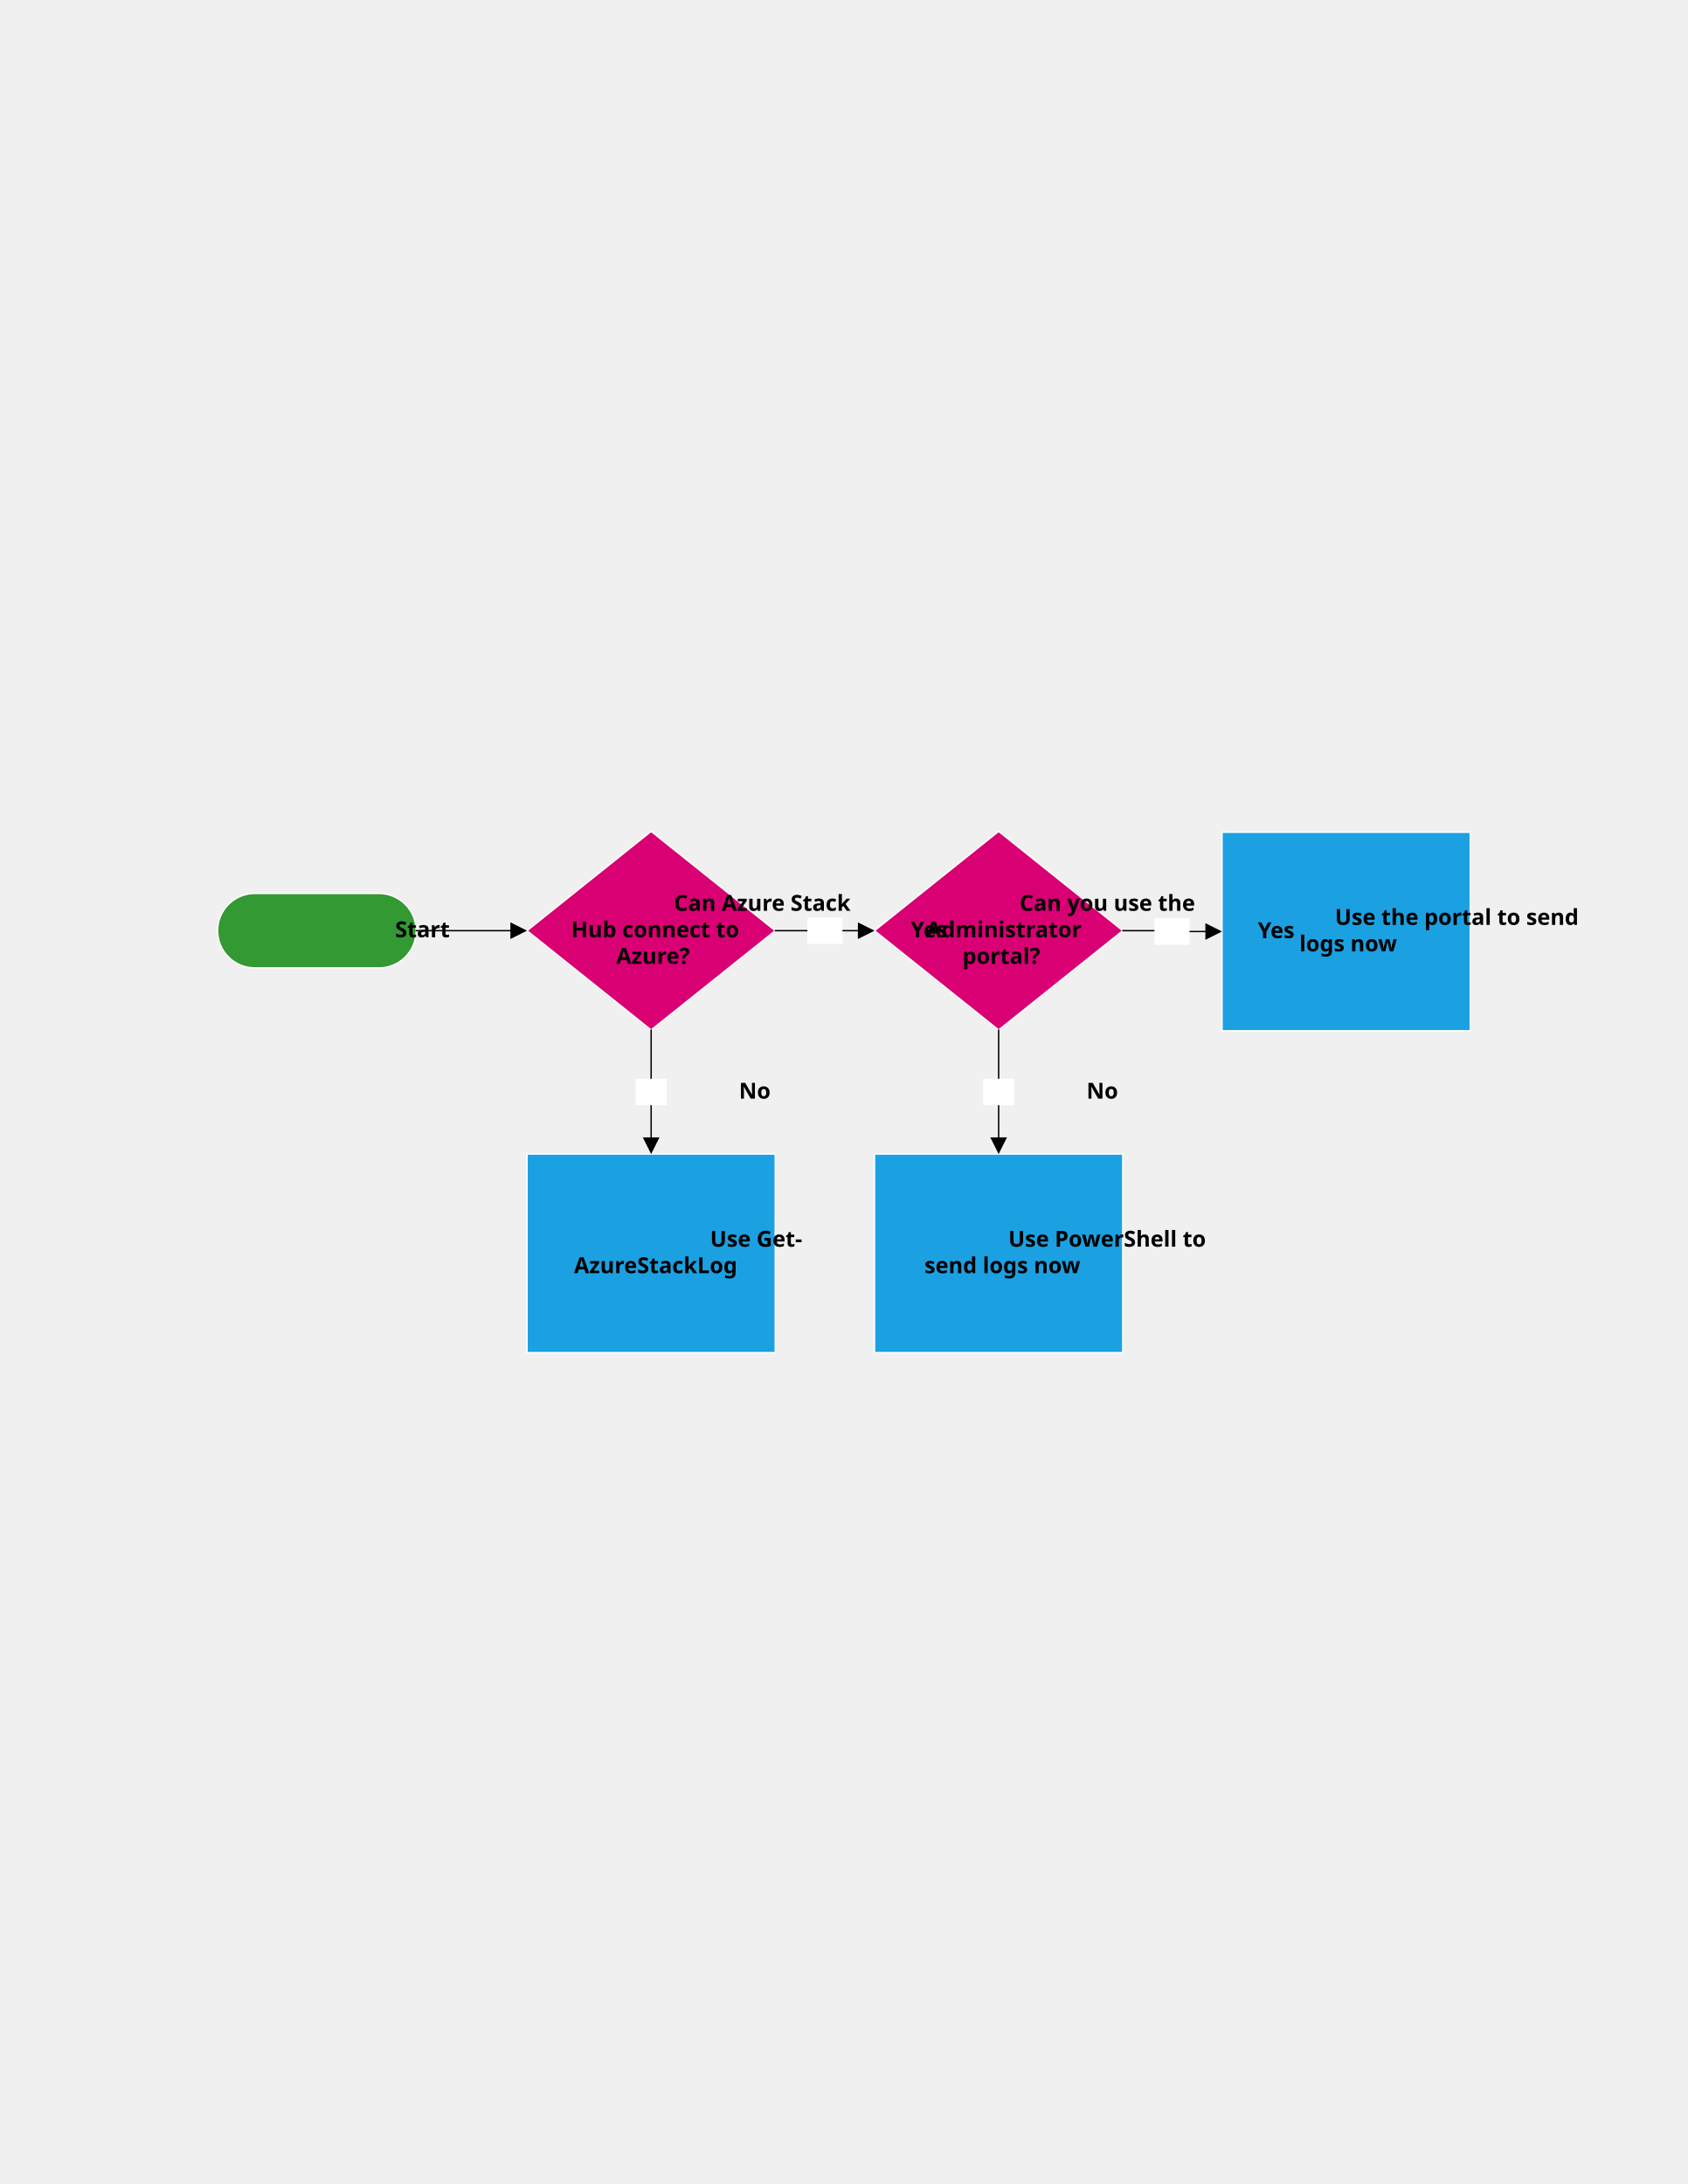
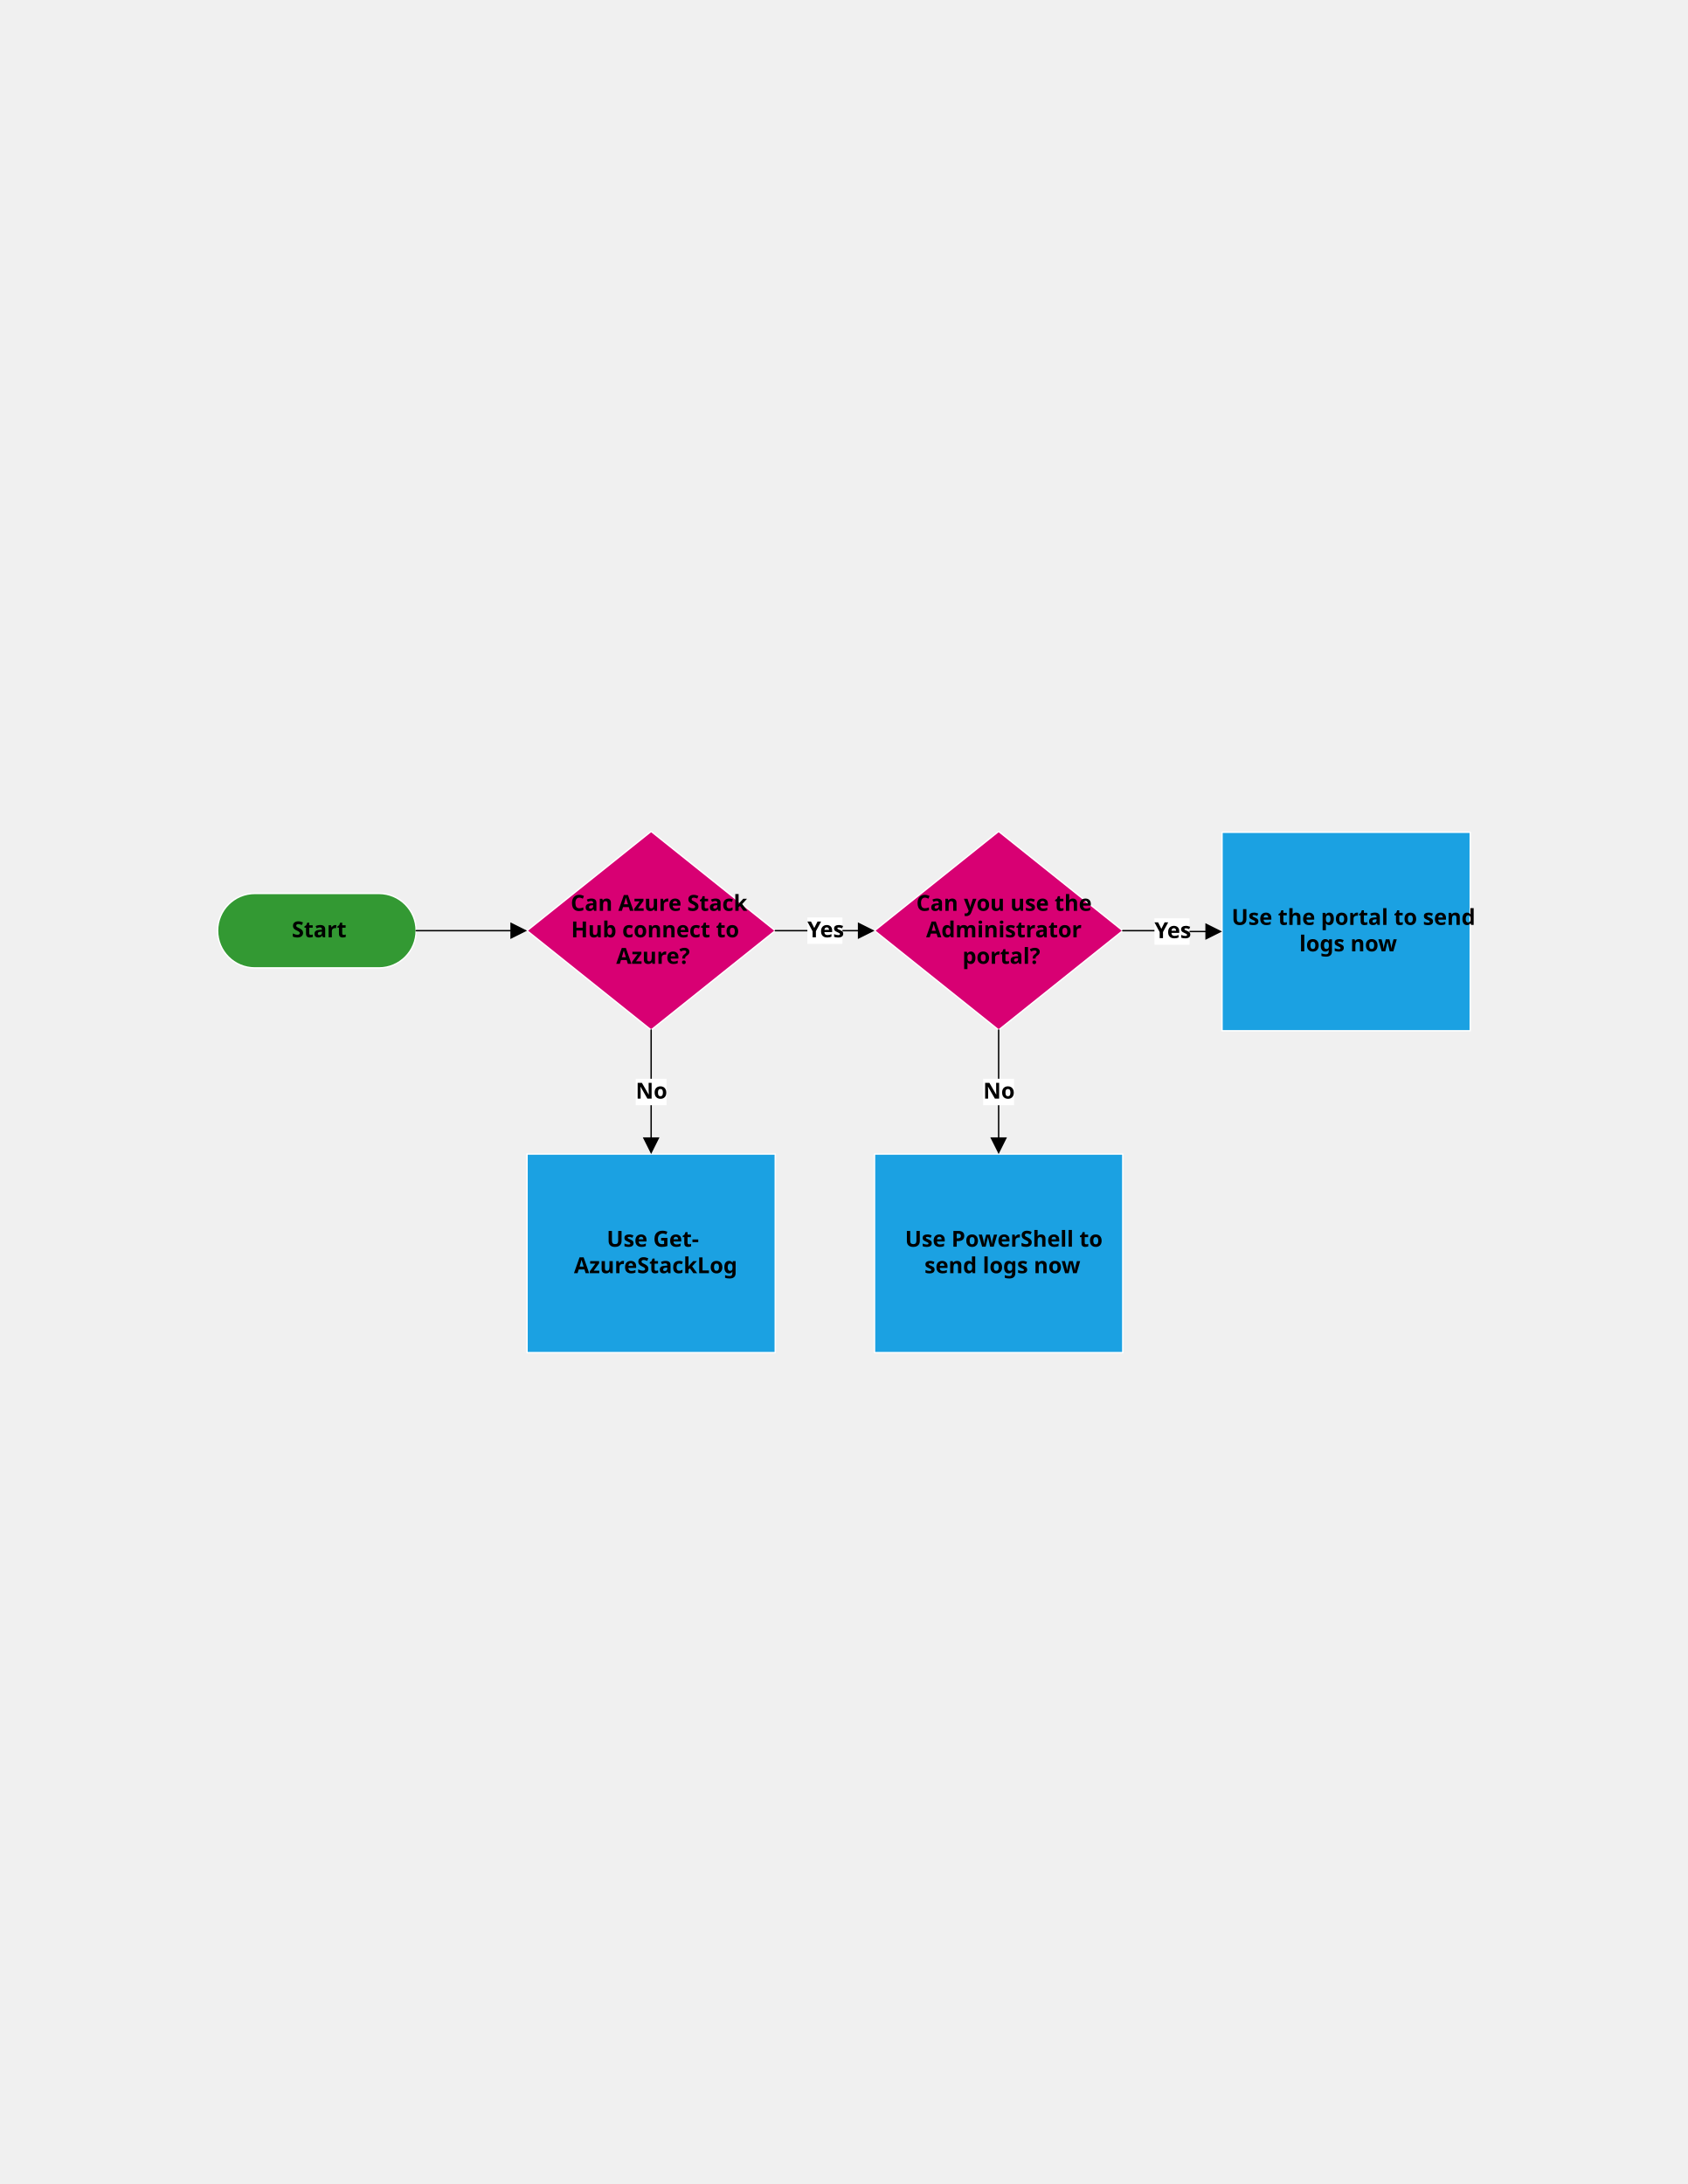
- <svg xmlns="http://www.w3.org/2000/svg" xmlns:ns1="http://schemas.microsoft.com/visio/2003/SVGExtensions/" xmlns:xlink="http://www.w3.org/1999/xlink" width="8.5in" height="11in" viewBox="0 0 612 792" xml:space="preserve" color-interpolation-filters="sRGB" class="st9">
-   <ns1:documentProperties ns1:langID="1033" ns1:viewMarkup="false">
-     <ns1:userDefs>
-       <ns1:ud ns1:nameU="msvNoAutoConnect" ns1:val="VT0(1):26" />
-     </ns1:userDefs>
-   </ns1:documentProperties>
-   <style type="text/css">
- 	
- 		.st1 {fill:#d80073;stroke:#ffffff;stroke-linecap:round;stroke-linejoin:round;stroke-width:0.5}
- 		.st2 {fill:#000000;font-family:Segoe UI;font-size:0.667em;font-weight:bold}
- 		.st3 {font-size:1em}
- 		.st4 {fill:#1ba1e2;stroke:#ffffff;stroke-linecap:round;stroke-linejoin:round;stroke-width:0.5}
- 		.st5 {marker-end:url(#mrkr4-28);stroke:#000000;stroke-linecap:round;stroke-linejoin:round;stroke-width:0.5}
- 		.st6 {fill:#000000;fill-opacity:1;stroke:#000000;stroke-opacity:1;stroke-width:0.166}
- 		.st7 {fill:#ffffff;stroke:none;stroke-linecap:butt;stroke-width:7.2}
- 		.st8 {fill:#339933;stroke:#ffffff;stroke-linecap:round;stroke-linejoin:round;stroke-width:0.5}
- 		.st9 {fill:none;fill-rule:evenodd;font-size:12px;overflow:visible;stroke-linecap:square;stroke-miterlimit:3}
- 	
- 	</style>
+ <svg xmlns="http://www.w3.org/2000/svg" xmlns:xlink="http://www.w3.org/1999/xlink" width="816" height="11in" class="st9" color-interpolation-filters="sRGB" viewBox="0 0 612 792" xml:space="preserve">
+   <style type="text/css">.st1{fill:#d80073;stroke:#fff;stroke-linecap:round;stroke-linejoin:round;stroke-width:.5}.st2{fill:#000;font-family:Segoe UI;font-size:.667em;font-weight:700}.st3{font-size:1em}.st4{fill:#1ba1e2;stroke:#fff;stroke-linecap:round;stroke-linejoin:round;stroke-width:.5}.st5,.st6{stroke:#000}.st5{marker-end:url(#mrkr4-28);stroke-linecap:round;stroke-linejoin:round;stroke-width:.5}.st6{fill:#000;fill-opacity:1;stroke-opacity:1;stroke-width:.166}.st7{fill:#fff;stroke:none;stroke-linecap:butt;stroke-width:7.2}.st8{fill:#393;stroke:#fff;stroke-linecap:round;stroke-linejoin:round;stroke-width:.5}.st9{fill:none;fill-rule:evenodd;font-size:12px;overflow:visible;stroke-linecap:square;stroke-miterlimit:3}</style>
  <defs id="Markers">
    <g id="lend4">
-       <path d="M 2 1 L 0 0 L 2 -1 L 2 1 " style="stroke:none" />
+       <path d="M 2 1 L 0 0 L 2 -1 L 2 1" style="stroke:none" />
    </g>
-     <marker id="mrkr4-28" class="st6" ns1:arrowType="4" ns1:arrowSize="2" ns1:setback="12.08" refX="-12.08" orient="auto" markerUnits="strokeWidth" overflow="visible">
-       <use xlink:href="#lend4" transform="scale(-6.04,-6.04) " />
+     <marker id="mrkr4-28" class="st6" markerUnits="strokeWidth" orient="auto" overflow="visible" refX="-12.08">
+       <use transform="scale(-6.04,-6.04)" xlink:href="#lend4" />
    </marker>
  </defs>
-   <g ns1:mID="0" ns1:index="1" ns1:groupContext="foregroundPage">
-     <ns1:userDefs>
-       <ns1:ud ns1:nameU="msvThemeOrder" ns1:val="VT0(0):26" />
-     </ns1:userDefs>
-     <ns1:pageProperties ns1:drawingScale="1" ns1:pageScale="1" ns1:drawingUnits="19" ns1:shadowOffsetX="9" ns1:shadowOffsetY="-9" />
-     <ns1:layer ns1:name="Flowchart" ns1:index="0" />
-     <ns1:layer ns1:name="Connector" ns1:index="1" />
-     <g id="shape2-1" ns1:mID="2" ns1:groupContext="shape" ns1:layerMember="0" transform="translate(191.1,-418.5)">
-       <ns1:custProps>
-         <ns1:cp ns1:nameU="Cost" ns1:lbl="Cost" ns1:prompt="" ns1:type="7" ns1:format="@" ns1:sortKey="" ns1:invis="false" ns1:ask="false" ns1:langID="1033" ns1:cal="0" />
-         <ns1:cp ns1:nameU="ProcessNumber" ns1:lbl="Process Number" ns1:prompt="" ns1:type="2" ns1:format="" ns1:sortKey="" ns1:invis="false" ns1:ask="false" ns1:langID="1033" ns1:cal="0" />
-         <ns1:cp ns1:nameU="Owner" ns1:lbl="Owner" ns1:prompt="" ns1:type="0" ns1:format="" ns1:sortKey="" ns1:invis="false" ns1:ask="false" ns1:langID="1033" ns1:cal="0" />
-         <ns1:cp ns1:nameU="Function" ns1:lbl="Function" ns1:prompt="" ns1:type="0" ns1:format="" ns1:sortKey="" ns1:invis="false" ns1:ask="false" ns1:langID="1033" ns1:cal="0" ns1:val="VT4()" />
-         <ns1:cp ns1:nameU="StartDate" ns1:lbl="Start Date" ns1:prompt="" ns1:type="5" ns1:format="" ns1:sortKey="" ns1:invis="false" ns1:ask="false" ns1:langID="1033" ns1:cal="0" />
-         <ns1:cp ns1:nameU="EndDate" ns1:lbl="End Date" ns1:prompt="" ns1:type="5" ns1:format="" ns1:sortKey="" ns1:invis="false" ns1:ask="false" ns1:langID="1033" ns1:cal="0" />
-         <ns1:cp ns1:nameU="Status" ns1:lbl="Status" ns1:prompt="" ns1:type="4" ns1:format=";Not Started;In Progress;Completed;Deferred;Waiting on Input" ns1:sortKey="" ns1:invis="false" ns1:ask="false" ns1:langID="1033" ns1:cal="0" ns1:val="VT4()" />
-       </ns1:custProps>
-       <ns1:userDefs>
-         <ns1:ud ns1:nameU="visVersion" ns1:prompt="" ns1:val="VT0(15):26" />
-         <ns1:ud ns1:nameU="DefaultWidth" ns1:prompt="" ns1:val="VT0(1):0" />
-         <ns1:ud ns1:nameU="DefaultHeight" ns1:prompt="" ns1:val="VT0(0.75):0" />
-         <ns1:ud ns1:nameU="ResizeTxtHeight" ns1:prompt="" ns1:val="VT0(0.75):0" />
-       </ns1:userDefs>
-       <ns1:textBlock ns1:margins="rect(2,2,2,2)" />
-       <ns1:textRect cx="45" cy="756" width="75" height="54" />
+   <g>
+     <g id="shape2-1" transform="translate(191.1,-418.5)">
      <path d="M0 756 L45 720 L90 756 L45 792 L0 756 Z" class="st1" />
-       <text x="15.82" y="748.8" class="st2" ns1:langID="1033">
-         <ns1:paragraph ns1:horizAlign="1" />
-         <ns1:tabList />Can Azure Stack  <tspan x="15.98" dy="1.2em" class="st3">Hub connect to </tspan>
-         <tspan x="32.34" dy="1.2em" class="st3">Azure?</tspan>
+       <text x="15.82" y="748.8" class="st2">Can Azure Stack <tspan x="15.98" class="st3" dy="1.2em">Hub connect to </tspan>
+         <tspan x="32.34" class="st3" dy="1.2em">Azure?</tspan>
      </text>
    </g>
-     <g id="shape3-6" ns1:mID="3" ns1:groupContext="shape" ns1:layerMember="0" transform="translate(317.1,-418.5)">
-       <ns1:custProps>
-         <ns1:cp ns1:nameU="Cost" ns1:lbl="Cost" ns1:prompt="" ns1:type="7" ns1:format="@" ns1:sortKey="" ns1:invis="false" ns1:ask="false" ns1:langID="1033" ns1:cal="0" />
-         <ns1:cp ns1:nameU="ProcessNumber" ns1:lbl="Process Number" ns1:prompt="" ns1:type="2" ns1:format="" ns1:sortKey="" ns1:invis="false" ns1:ask="false" ns1:langID="1033" ns1:cal="0" />
-         <ns1:cp ns1:nameU="Owner" ns1:lbl="Owner" ns1:prompt="" ns1:type="0" ns1:format="" ns1:sortKey="" ns1:invis="false" ns1:ask="false" ns1:langID="1033" ns1:cal="0" />
-         <ns1:cp ns1:nameU="Function" ns1:lbl="Function" ns1:prompt="" ns1:type="0" ns1:format="" ns1:sortKey="" ns1:invis="false" ns1:ask="false" ns1:langID="1033" ns1:cal="0" ns1:val="VT4()" />
-         <ns1:cp ns1:nameU="StartDate" ns1:lbl="Start Date" ns1:prompt="" ns1:type="5" ns1:format="" ns1:sortKey="" ns1:invis="false" ns1:ask="false" ns1:langID="1033" ns1:cal="0" />
-         <ns1:cp ns1:nameU="EndDate" ns1:lbl="End Date" ns1:prompt="" ns1:type="5" ns1:format="" ns1:sortKey="" ns1:invis="false" ns1:ask="false" ns1:langID="1033" ns1:cal="0" />
-         <ns1:cp ns1:nameU="Status" ns1:lbl="Status" ns1:prompt="" ns1:type="4" ns1:format=";Not Started;In Progress;Completed;Deferred;Waiting on Input" ns1:sortKey="" ns1:invis="false" ns1:ask="false" ns1:langID="1033" ns1:cal="0" ns1:val="VT4()" />
-       </ns1:custProps>
-       <ns1:userDefs>
-         <ns1:ud ns1:nameU="visVersion" ns1:prompt="" ns1:val="VT0(15):26" />
-         <ns1:ud ns1:nameU="DefaultWidth" ns1:prompt="" ns1:val="VT0(1):0" />
-         <ns1:ud ns1:nameU="DefaultHeight" ns1:prompt="" ns1:val="VT0(0.75):0" />
-         <ns1:ud ns1:nameU="ResizeTxtHeight" ns1:prompt="" ns1:val="VT0(0.75):0" />
-       </ns1:userDefs>
-       <ns1:textBlock ns1:margins="rect(2,2,2,2)" />
-       <ns1:textRect cx="45" cy="756" width="75" height="54" />
+     <g id="shape3-6" transform="translate(317.1,-418.5)">
      <path d="M0 756 L45 720 L90 756 L45 792 L0 756 Z" class="st1" />
-       <text x="15.13" y="748.8" class="st2" ns1:langID="1033">
-         <ns1:paragraph ns1:horizAlign="1" />
-         <ns1:tabList />Can you use the <tspan x="18.7" dy="1.2em" class="st3">Administrator </tspan>
-         <tspan x="31.88" dy="1.2em" class="st3">portal?</tspan>
+       <text x="15.13" y="748.8" class="st2">Can you use the <tspan x="18.7" class="st3" dy="1.2em">Administrator </tspan>
+         <tspan x="31.88" class="st3" dy="1.2em">portal?</tspan>
      </text>
    </g>
-     <g id="shape4-11" ns1:mID="4" ns1:groupContext="shape" ns1:layerMember="0" transform="translate(191.1,-301.5)">
-       <ns1:custProps>
-         <ns1:cp ns1:nameU="Cost" ns1:lbl="Cost" ns1:prompt="" ns1:type="7" ns1:format="@" ns1:sortKey="" ns1:invis="false" ns1:ask="false" ns1:langID="1033" ns1:cal="0" />
-         <ns1:cp ns1:nameU="ProcessNumber" ns1:lbl="Process Number" ns1:prompt="" ns1:type="2" ns1:format="" ns1:sortKey="" ns1:invis="false" ns1:ask="false" ns1:langID="1033" ns1:cal="0" />
-         <ns1:cp ns1:nameU="Owner" ns1:lbl="Owner" ns1:prompt="" ns1:type="0" ns1:format="" ns1:sortKey="" ns1:invis="false" ns1:ask="false" ns1:langID="1033" ns1:cal="0" />
-         <ns1:cp ns1:nameU="Function" ns1:lbl="Function" ns1:prompt="" ns1:type="0" ns1:format="" ns1:sortKey="" ns1:invis="false" ns1:ask="false" ns1:langID="1033" ns1:cal="0" ns1:val="VT4()" />
-         <ns1:cp ns1:nameU="StartDate" ns1:lbl="Start Date" ns1:prompt="" ns1:type="5" ns1:format="" ns1:sortKey="" ns1:invis="false" ns1:ask="false" ns1:langID="1033" ns1:cal="0" />
-         <ns1:cp ns1:nameU="EndDate" ns1:lbl="End Date" ns1:prompt="" ns1:type="5" ns1:format="" ns1:sortKey="" ns1:invis="false" ns1:ask="false" ns1:langID="1033" ns1:cal="0" />
-         <ns1:cp ns1:nameU="Status" ns1:lbl="Status" ns1:prompt="" ns1:type="4" ns1:format=";Not Started;In Progress;Completed;Deferred;Waiting on Input" ns1:sortKey="" ns1:invis="false" ns1:ask="false" ns1:langID="1033" ns1:cal="0" ns1:val="VT4()" />
-       </ns1:custProps>
-       <ns1:userDefs>
-         <ns1:ud ns1:nameU="visVersion" ns1:prompt="" ns1:val="VT0(15):26" />
-         <ns1:ud ns1:nameU="DefaultWidth" ns1:prompt="" ns1:val="VT0(1):0" />
-         <ns1:ud ns1:nameU="DefaultHeight" ns1:prompt="" ns1:val="VT0(0.75):0" />
-         <ns1:ud ns1:nameU="ResizeTxtHeight" ns1:prompt="" ns1:val="VT0(0.75):0" />
-       </ns1:userDefs>
-       <ns1:textBlock ns1:margins="rect(2,2,2,2)" />
-       <ns1:textRect cx="45" cy="756" width="90" height="72" />
-       <rect x="0" y="720" width="90" height="72" class="st4" />
-       <text x="28.9" y="753.6" class="st2" ns1:langID="1033">
-         <ns1:paragraph ns1:horizAlign="1" />
-         <ns1:tabList />Use Get-<tspan x="17.02" dy="1.2em" class="st3">AzureStackLog</tspan>
+     <g id="shape4-11" transform="translate(191.1,-301.5)">
+       <rect width="90" height="72" x="0" y="720" class="st4" />
+       <text x="28.9" y="753.6" class="st2">Use Get-<tspan x="17.02" class="st3" dy="1.2em">AzureStackLog</tspan>
      </text>
    </g>
-     <g id="shape5-15" ns1:mID="5" ns1:groupContext="shape" ns1:layerMember="0" transform="translate(317.1,-301.5)">
-       <ns1:custProps>
-         <ns1:cp ns1:nameU="Cost" ns1:lbl="Cost" ns1:prompt="" ns1:type="7" ns1:format="@" ns1:sortKey="" ns1:invis="false" ns1:ask="false" ns1:langID="1033" ns1:cal="0" />
-         <ns1:cp ns1:nameU="ProcessNumber" ns1:lbl="Process Number" ns1:prompt="" ns1:type="2" ns1:format="" ns1:sortKey="" ns1:invis="false" ns1:ask="false" ns1:langID="1033" ns1:cal="0" />
-         <ns1:cp ns1:nameU="Owner" ns1:lbl="Owner" ns1:prompt="" ns1:type="0" ns1:format="" ns1:sortKey="" ns1:invis="false" ns1:ask="false" ns1:langID="1033" ns1:cal="0" />
-         <ns1:cp ns1:nameU="Function" ns1:lbl="Function" ns1:prompt="" ns1:type="0" ns1:format="" ns1:sortKey="" ns1:invis="false" ns1:ask="false" ns1:langID="1033" ns1:cal="0" ns1:val="VT4()" />
-         <ns1:cp ns1:nameU="StartDate" ns1:lbl="Start Date" ns1:prompt="" ns1:type="5" ns1:format="" ns1:sortKey="" ns1:invis="false" ns1:ask="false" ns1:langID="1033" ns1:cal="0" />
-         <ns1:cp ns1:nameU="EndDate" ns1:lbl="End Date" ns1:prompt="" ns1:type="5" ns1:format="" ns1:sortKey="" ns1:invis="false" ns1:ask="false" ns1:langID="1033" ns1:cal="0" />
-         <ns1:cp ns1:nameU="Status" ns1:lbl="Status" ns1:prompt="" ns1:type="4" ns1:format=";Not Started;In Progress;Completed;Deferred;Waiting on Input" ns1:sortKey="" ns1:invis="false" ns1:ask="false" ns1:langID="1033" ns1:cal="0" ns1:val="VT4()" />
-       </ns1:custProps>
-       <ns1:userDefs>
-         <ns1:ud ns1:nameU="visVersion" ns1:prompt="" ns1:val="VT0(15):26" />
-         <ns1:ud ns1:nameU="DefaultWidth" ns1:prompt="" ns1:val="VT0(1):0" />
-         <ns1:ud ns1:nameU="DefaultHeight" ns1:prompt="" ns1:val="VT0(0.75):0" />
-         <ns1:ud ns1:nameU="ResizeTxtHeight" ns1:prompt="" ns1:val="VT0(0.75):0" />
-       </ns1:userDefs>
-       <ns1:textBlock ns1:margins="rect(2,2,2,2)" />
-       <ns1:textRect cx="45" cy="756" width="90" height="72" />
-       <rect x="0" y="720" width="90" height="72" class="st4" />
-       <text x="11.04" y="753.6" class="st2" ns1:langID="1033">
-         <ns1:paragraph ns1:horizAlign="1" />
-         <ns1:tabList />Use PowerShell to <tspan x="18.1" dy="1.2em" class="st3">send logs now</tspan>
+     <g id="shape5-15" transform="translate(317.1,-301.5)">
+       <rect width="90" height="72" x="0" y="720" class="st4" />
+       <text x="11.04" y="753.6" class="st2">Use PowerShell to <tspan x="18.1" class="st3" dy="1.2em">send logs now</tspan>
      </text>
    </g>
-     <g id="shape6-19" ns1:mID="6" ns1:groupContext="shape" ns1:layerMember="0" transform="translate(443.1,-418.2)">
-       <ns1:custProps>
-         <ns1:cp ns1:nameU="Cost" ns1:lbl="Cost" ns1:prompt="" ns1:type="7" ns1:format="@" ns1:sortKey="" ns1:invis="false" ns1:ask="false" ns1:langID="1033" ns1:cal="0" />
-         <ns1:cp ns1:nameU="ProcessNumber" ns1:lbl="Process Number" ns1:prompt="" ns1:type="2" ns1:format="" ns1:sortKey="" ns1:invis="false" ns1:ask="false" ns1:langID="1033" ns1:cal="0" />
-         <ns1:cp ns1:nameU="Owner" ns1:lbl="Owner" ns1:prompt="" ns1:type="0" ns1:format="" ns1:sortKey="" ns1:invis="false" ns1:ask="false" ns1:langID="1033" ns1:cal="0" />
-         <ns1:cp ns1:nameU="Function" ns1:lbl="Function" ns1:prompt="" ns1:type="0" ns1:format="" ns1:sortKey="" ns1:invis="false" ns1:ask="false" ns1:langID="1033" ns1:cal="0" ns1:val="VT4()" />
-         <ns1:cp ns1:nameU="StartDate" ns1:lbl="Start Date" ns1:prompt="" ns1:type="5" ns1:format="" ns1:sortKey="" ns1:invis="false" ns1:ask="false" ns1:langID="1033" ns1:cal="0" />
-         <ns1:cp ns1:nameU="EndDate" ns1:lbl="End Date" ns1:prompt="" ns1:type="5" ns1:format="" ns1:sortKey="" ns1:invis="false" ns1:ask="false" ns1:langID="1033" ns1:cal="0" />
-         <ns1:cp ns1:nameU="Status" ns1:lbl="Status" ns1:prompt="" ns1:type="4" ns1:format=";Not Started;In Progress;Completed;Deferred;Waiting on Input" ns1:sortKey="" ns1:invis="false" ns1:ask="false" ns1:langID="1033" ns1:cal="0" ns1:val="VT4()" />
-       </ns1:custProps>
-       <ns1:userDefs>
-         <ns1:ud ns1:nameU="visVersion" ns1:prompt="" ns1:val="VT0(15):26" />
-         <ns1:ud ns1:nameU="DefaultWidth" ns1:prompt="" ns1:val="VT0(1):0" />
-         <ns1:ud ns1:nameU="DefaultHeight" ns1:prompt="" ns1:val="VT0(0.75):0" />
-         <ns1:ud ns1:nameU="ResizeTxtHeight" ns1:prompt="" ns1:val="VT0(0.75):0" />
-       </ns1:userDefs>
-       <ns1:textBlock ns1:margins="rect(2,2,2,2)" />
-       <ns1:textRect cx="45" cy="756" width="90" height="72" />
-       <rect x="0" y="720" width="90" height="72" class="st4" />
-       <text x="3.46" y="753.6" class="st2" ns1:langID="1033">
-         <ns1:paragraph ns1:horizAlign="1" />
-         <ns1:tabList />Use the portal to send <tspan x="28.02" dy="1.2em" class="st3">logs now</tspan>
+     <g id="shape6-19" transform="translate(443.1,-418.2)">
+       <rect width="90" height="72" x="0" y="720" class="st4" />
+       <text x="3.46" y="753.6" class="st2">Use the portal to send <tspan x="28.02" class="st3" dy="1.2em">logs now</tspan>
      </text>
    </g>
-     <g id="shape8-23" ns1:mID="8" ns1:groupContext="shape" ns1:layerMember="1" transform="translate(281.1,-445.5)">
-       <ns1:textBlock ns1:margins="rect(4,4,4,4)" />
-       <ns1:textRect cx="18" cy="783" width="40" height="17.604" />
+     <g id="shape8-23" transform="translate(281.1,-445.5)">
      <path d="M0 783 L29.96 783" class="st5" />
-       <rect ns1:rectContext="textBkgnd" x="11.649" y="778.2" width="12.703" height="9.6" class="st7" />
-       <text x="11.65" y="785.4" class="st2" ns1:langID="1033">
-         <ns1:paragraph ns1:horizAlign="1" />
-         <ns1:tabList />Yes</text>
+       <rect width="12.703" height="9.6" x="11.649" y="778.2" class="st7" />
+       <text x="11.65" y="785.4" class="st2">Yes</text>
    </g>
-     <g id="shape9-31" ns1:mID="9" ns1:groupContext="shape" ns1:layerMember="1" transform="translate(407.1,-463.35)">
-       <ns1:textBlock ns1:margins="rect(4,4,4,4)" />
-       <ns1:textRect cx="17.85" cy="801.15" width="40" height="17.604" />
+     <g id="shape9-31" transform="translate(407.1,-463.35)">
      <path d="M0 800.85 L13.5 800.85 L13.5 801.15 L29.96 801.15" class="st5" />
-       <rect ns1:rectContext="textBkgnd" x="11.499" y="796.35" width="12.703" height="9.6" class="st7" />
-       <text x="11.5" y="803.55" class="st2" ns1:langID="1033">
-         <ns1:paragraph ns1:horizAlign="1" />
-         <ns1:tabList />Yes</text>
+       <rect width="12.703" height="9.6" x="11.499" y="796.35" class="st7" />
+       <text x="11.5" y="803.55" class="st2">Yes</text>
    </g>
-     <g id="shape10-38" ns1:mID="10" ns1:groupContext="shape" ns1:layerMember="1" transform="translate(227.1,-418.5)">
-       <ns1:textBlock ns1:margins="rect(4,4,4,4)" />
-       <ns1:textRect cx="9" cy="814.5" width="40" height="17.604" />
+     <g id="shape10-38" transform="translate(227.1,-418.5)">
      <path d="M9 792 L9 830.96" class="st5" />
-       <rect ns1:rectContext="textBkgnd" x="3.395" y="809.7" width="11.211" height="9.6" class="st7" />
-       <text x="3.39" y="816.9" class="st2" ns1:langID="1033">
-         <ns1:paragraph ns1:horizAlign="1" />
-         <ns1:tabList />No</text>
+       <rect width="11.211" height="9.6" x="3.395" y="809.7" class="st7" />
+       <text x="3.39" y="816.9" class="st2">No</text>
    </g>
-     <g id="shape11-45" ns1:mID="11" ns1:groupContext="shape" ns1:layerMember="1" transform="translate(353.1,-418.5)">
-       <ns1:textBlock ns1:margins="rect(4,4,4,4)" />
-       <ns1:textRect cx="9" cy="814.5" width="40" height="17.604" />
+     <g id="shape11-45" transform="translate(353.1,-418.5)">
      <path d="M9 792 L9 830.96" class="st5" />
-       <rect ns1:rectContext="textBkgnd" x="3.395" y="809.7" width="11.211" height="9.6" class="st7" />
-       <text x="3.39" y="816.9" class="st2" ns1:langID="1033">
-         <ns1:paragraph ns1:horizAlign="1" />
-         <ns1:tabList />No</text>
+       <rect width="11.211" height="9.6" x="3.395" y="809.7" class="st7" />
+       <text x="3.39" y="816.9" class="st2">No</text>
    </g>
-     <g id="shape13-52" ns1:mID="13" ns1:groupContext="shape" ns1:layerMember="0" transform="translate(78.9,-441)">
-       <ns1:custProps>
-         <ns1:cp ns1:nameU="Cost" ns1:lbl="Cost" ns1:prompt="" ns1:type="7" ns1:format="@" ns1:sortKey="" ns1:invis="false" ns1:ask="false" ns1:langID="1033" ns1:cal="0" />
-         <ns1:cp ns1:nameU="ProcessNumber" ns1:lbl="Process Number" ns1:prompt="" ns1:type="2" ns1:format="" ns1:sortKey="" ns1:invis="false" ns1:ask="false" ns1:langID="1033" ns1:cal="0" />
-         <ns1:cp ns1:nameU="Owner" ns1:lbl="Owner" ns1:prompt="" ns1:type="0" ns1:format="" ns1:sortKey="" ns1:invis="false" ns1:ask="false" ns1:langID="1033" ns1:cal="0" />
-         <ns1:cp ns1:nameU="Function" ns1:lbl="Function" ns1:prompt="" ns1:type="0" ns1:format="" ns1:sortKey="" ns1:invis="false" ns1:ask="false" ns1:langID="1033" ns1:cal="0" ns1:val="VT4()" />
-         <ns1:cp ns1:nameU="StartDate" ns1:lbl="Start Date" ns1:prompt="" ns1:type="5" ns1:format="" ns1:sortKey="" ns1:invis="false" ns1:ask="false" ns1:langID="1033" ns1:cal="0" />
-         <ns1:cp ns1:nameU="EndDate" ns1:lbl="End Date" ns1:prompt="" ns1:type="5" ns1:format="" ns1:sortKey="" ns1:invis="false" ns1:ask="false" ns1:langID="1033" ns1:cal="0" />
-         <ns1:cp ns1:nameU="Status" ns1:lbl="Status" ns1:prompt="" ns1:type="4" ns1:format=";Not Started;In Progress;Completed;Deferred;Waiting on Input" ns1:sortKey="" ns1:invis="false" ns1:ask="false" ns1:langID="1033" ns1:cal="0" ns1:val="VT4()" />
-       </ns1:custProps>
-       <ns1:userDefs>
-         <ns1:ud ns1:nameU="visVersion" ns1:prompt="" ns1:val="VT0(15):26" />
-         <ns1:ud ns1:nameU="DefaultWidth" ns1:prompt="" ns1:val="VT0(1):0" />
-         <ns1:ud ns1:nameU="DefaultHeight" ns1:prompt="" ns1:val="VT0(0.375):0" />
-         <ns1:ud ns1:nameU="ResizeTxtHeight" ns1:prompt="" ns1:val="VT0(0.375):0" />
-       </ns1:userDefs>
-       <ns1:textBlock ns1:margins="rect(2,2,2,2)" />
-       <ns1:textRect cx="36" cy="778.5" width="72" height="27" />
+     <g id="shape13-52" transform="translate(78.9,-441)">
      <path d="M13.5 792 L58.5 792 A13.5 13.5 -180 0 0 58.5 765 L13.5 765 A13.5 13.5 -180 1 0 13.5 792 Z" class="st8" />
-       <text x="26.9" y="780.9" class="st2" ns1:langID="1033">
-         <ns1:paragraph ns1:horizAlign="1" />
-         <ns1:tabList />Start</text>
+       <text x="26.9" y="780.9" class="st2">Start</text>
    </g>
-     <g id="shape14-55" ns1:mID="14" ns1:groupContext="shape" ns1:layerMember="1" transform="translate(150.9,-445.5)">
+     <g id="shape14-55" transform="translate(150.9,-445.5)">
      <path d="M0 783 L34.16 783" class="st5" />
    </g>
  </g>
</svg>
